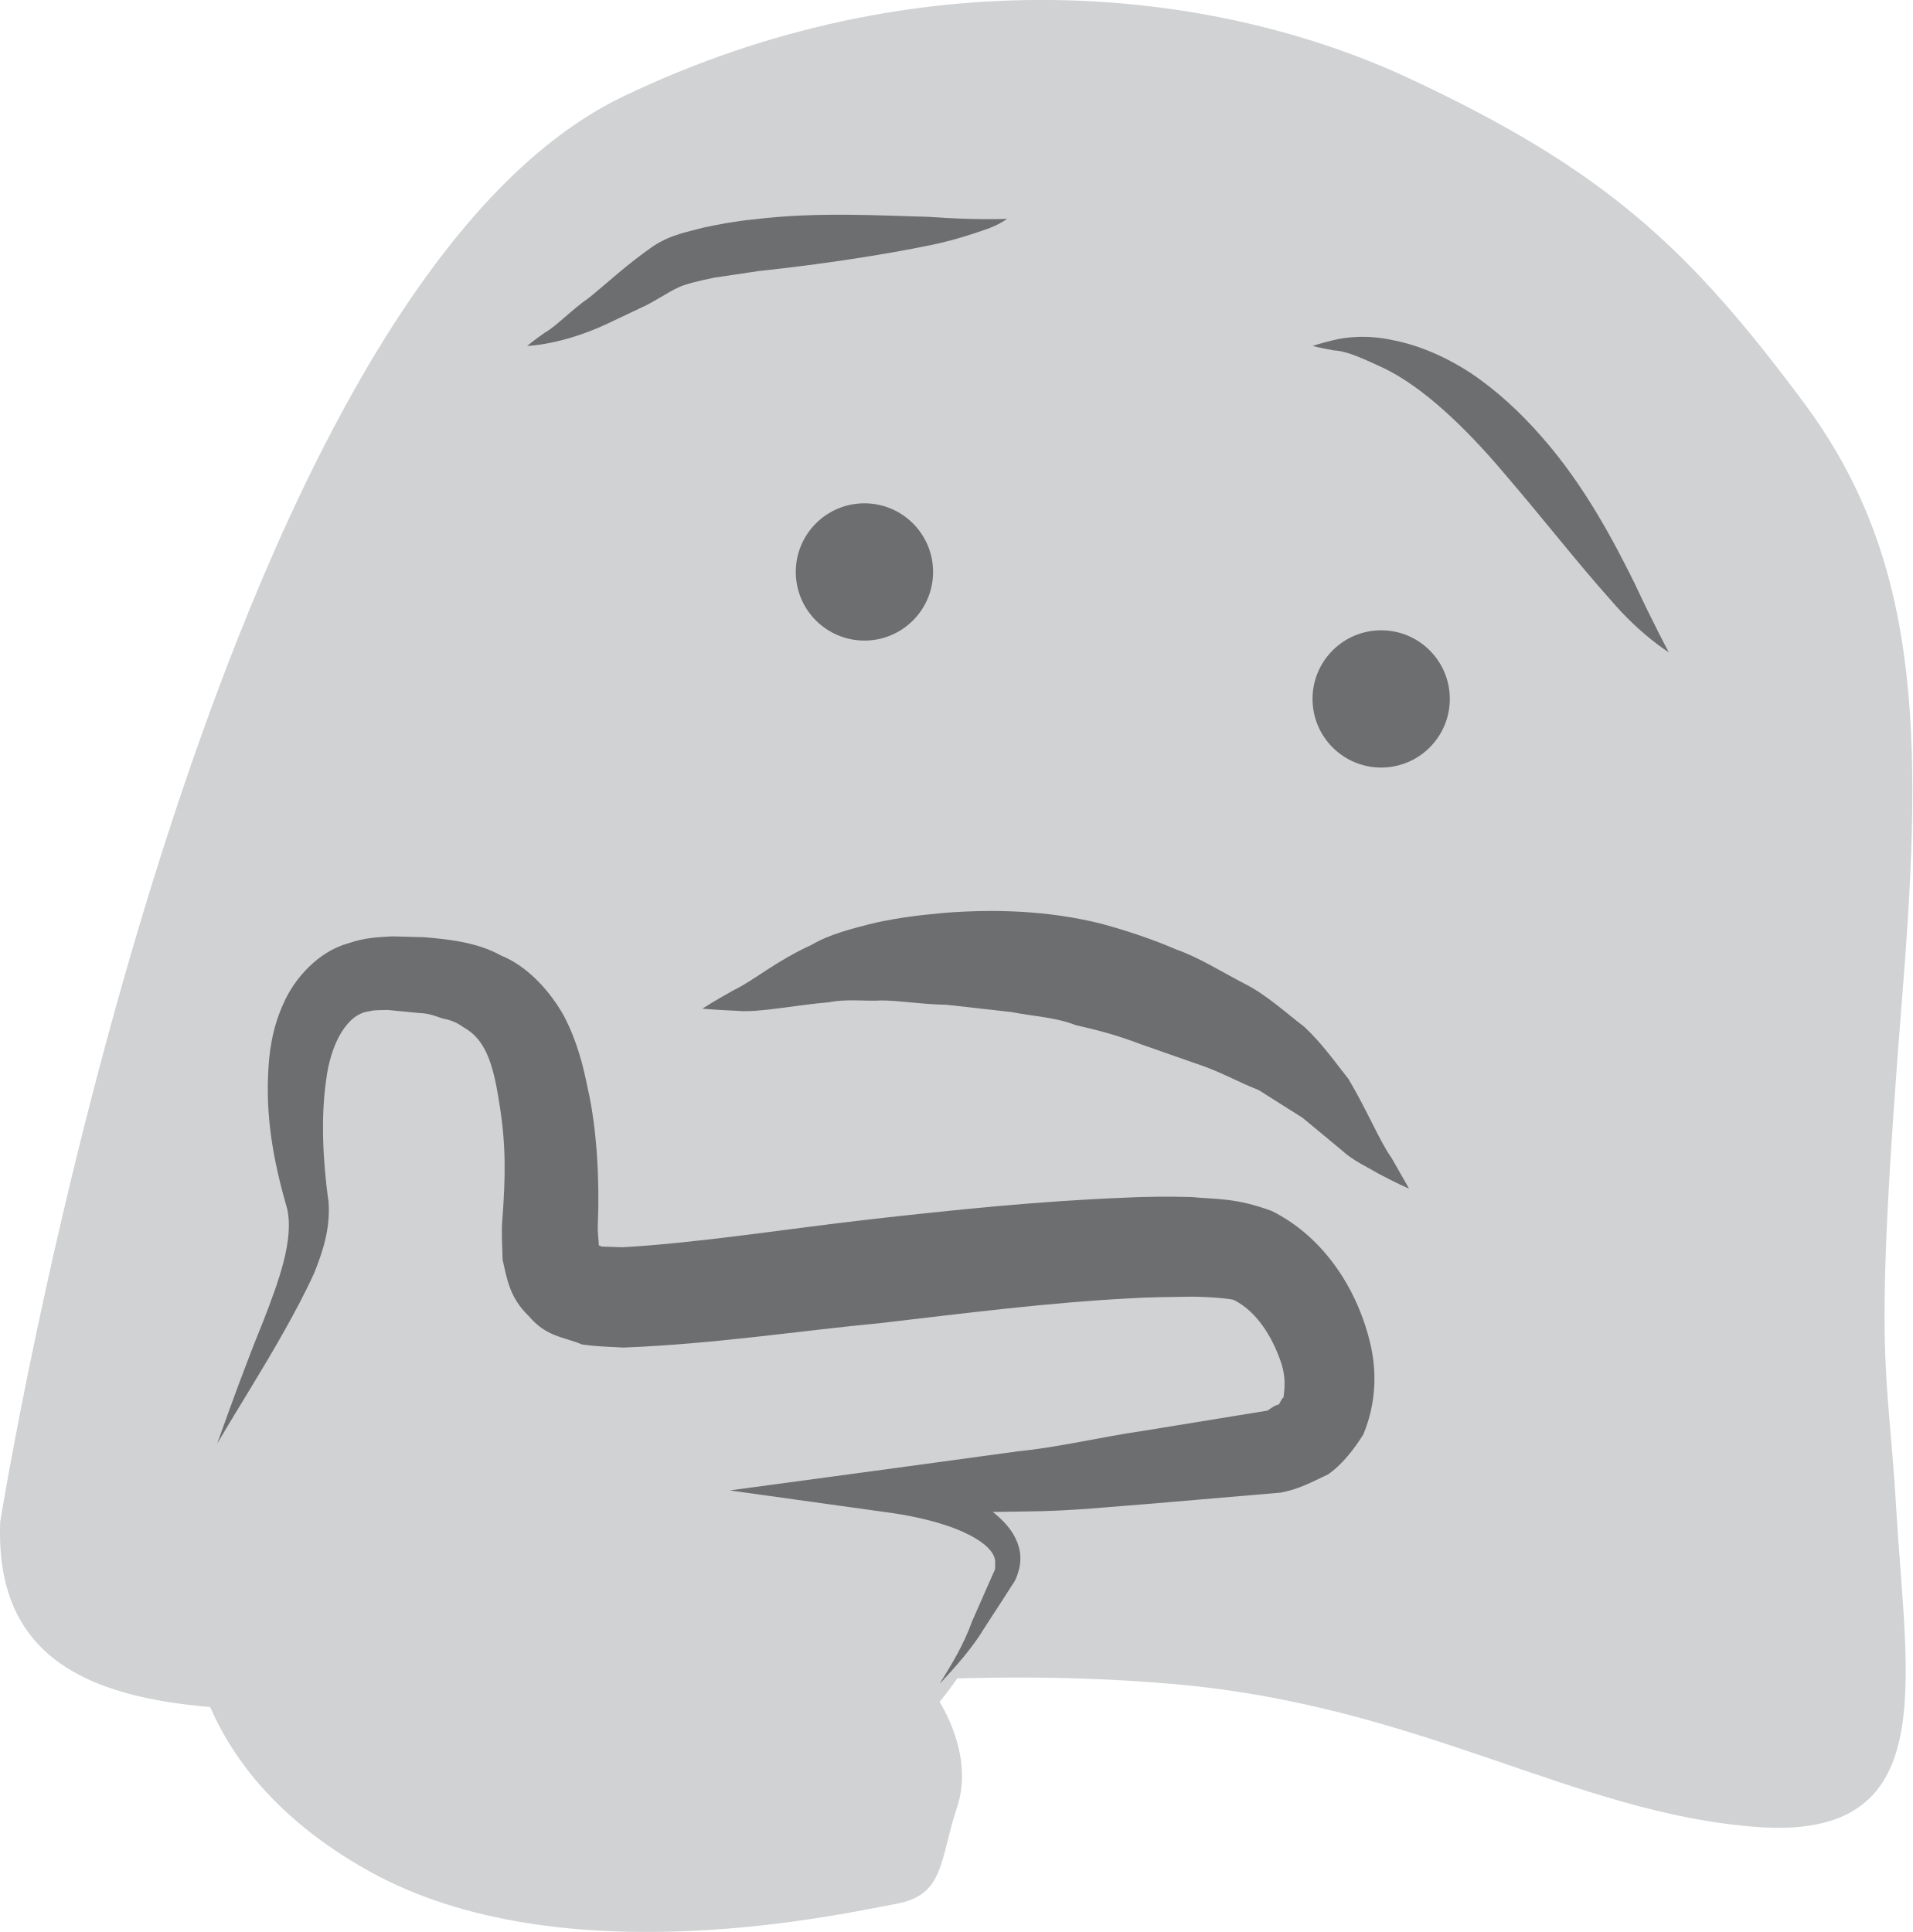
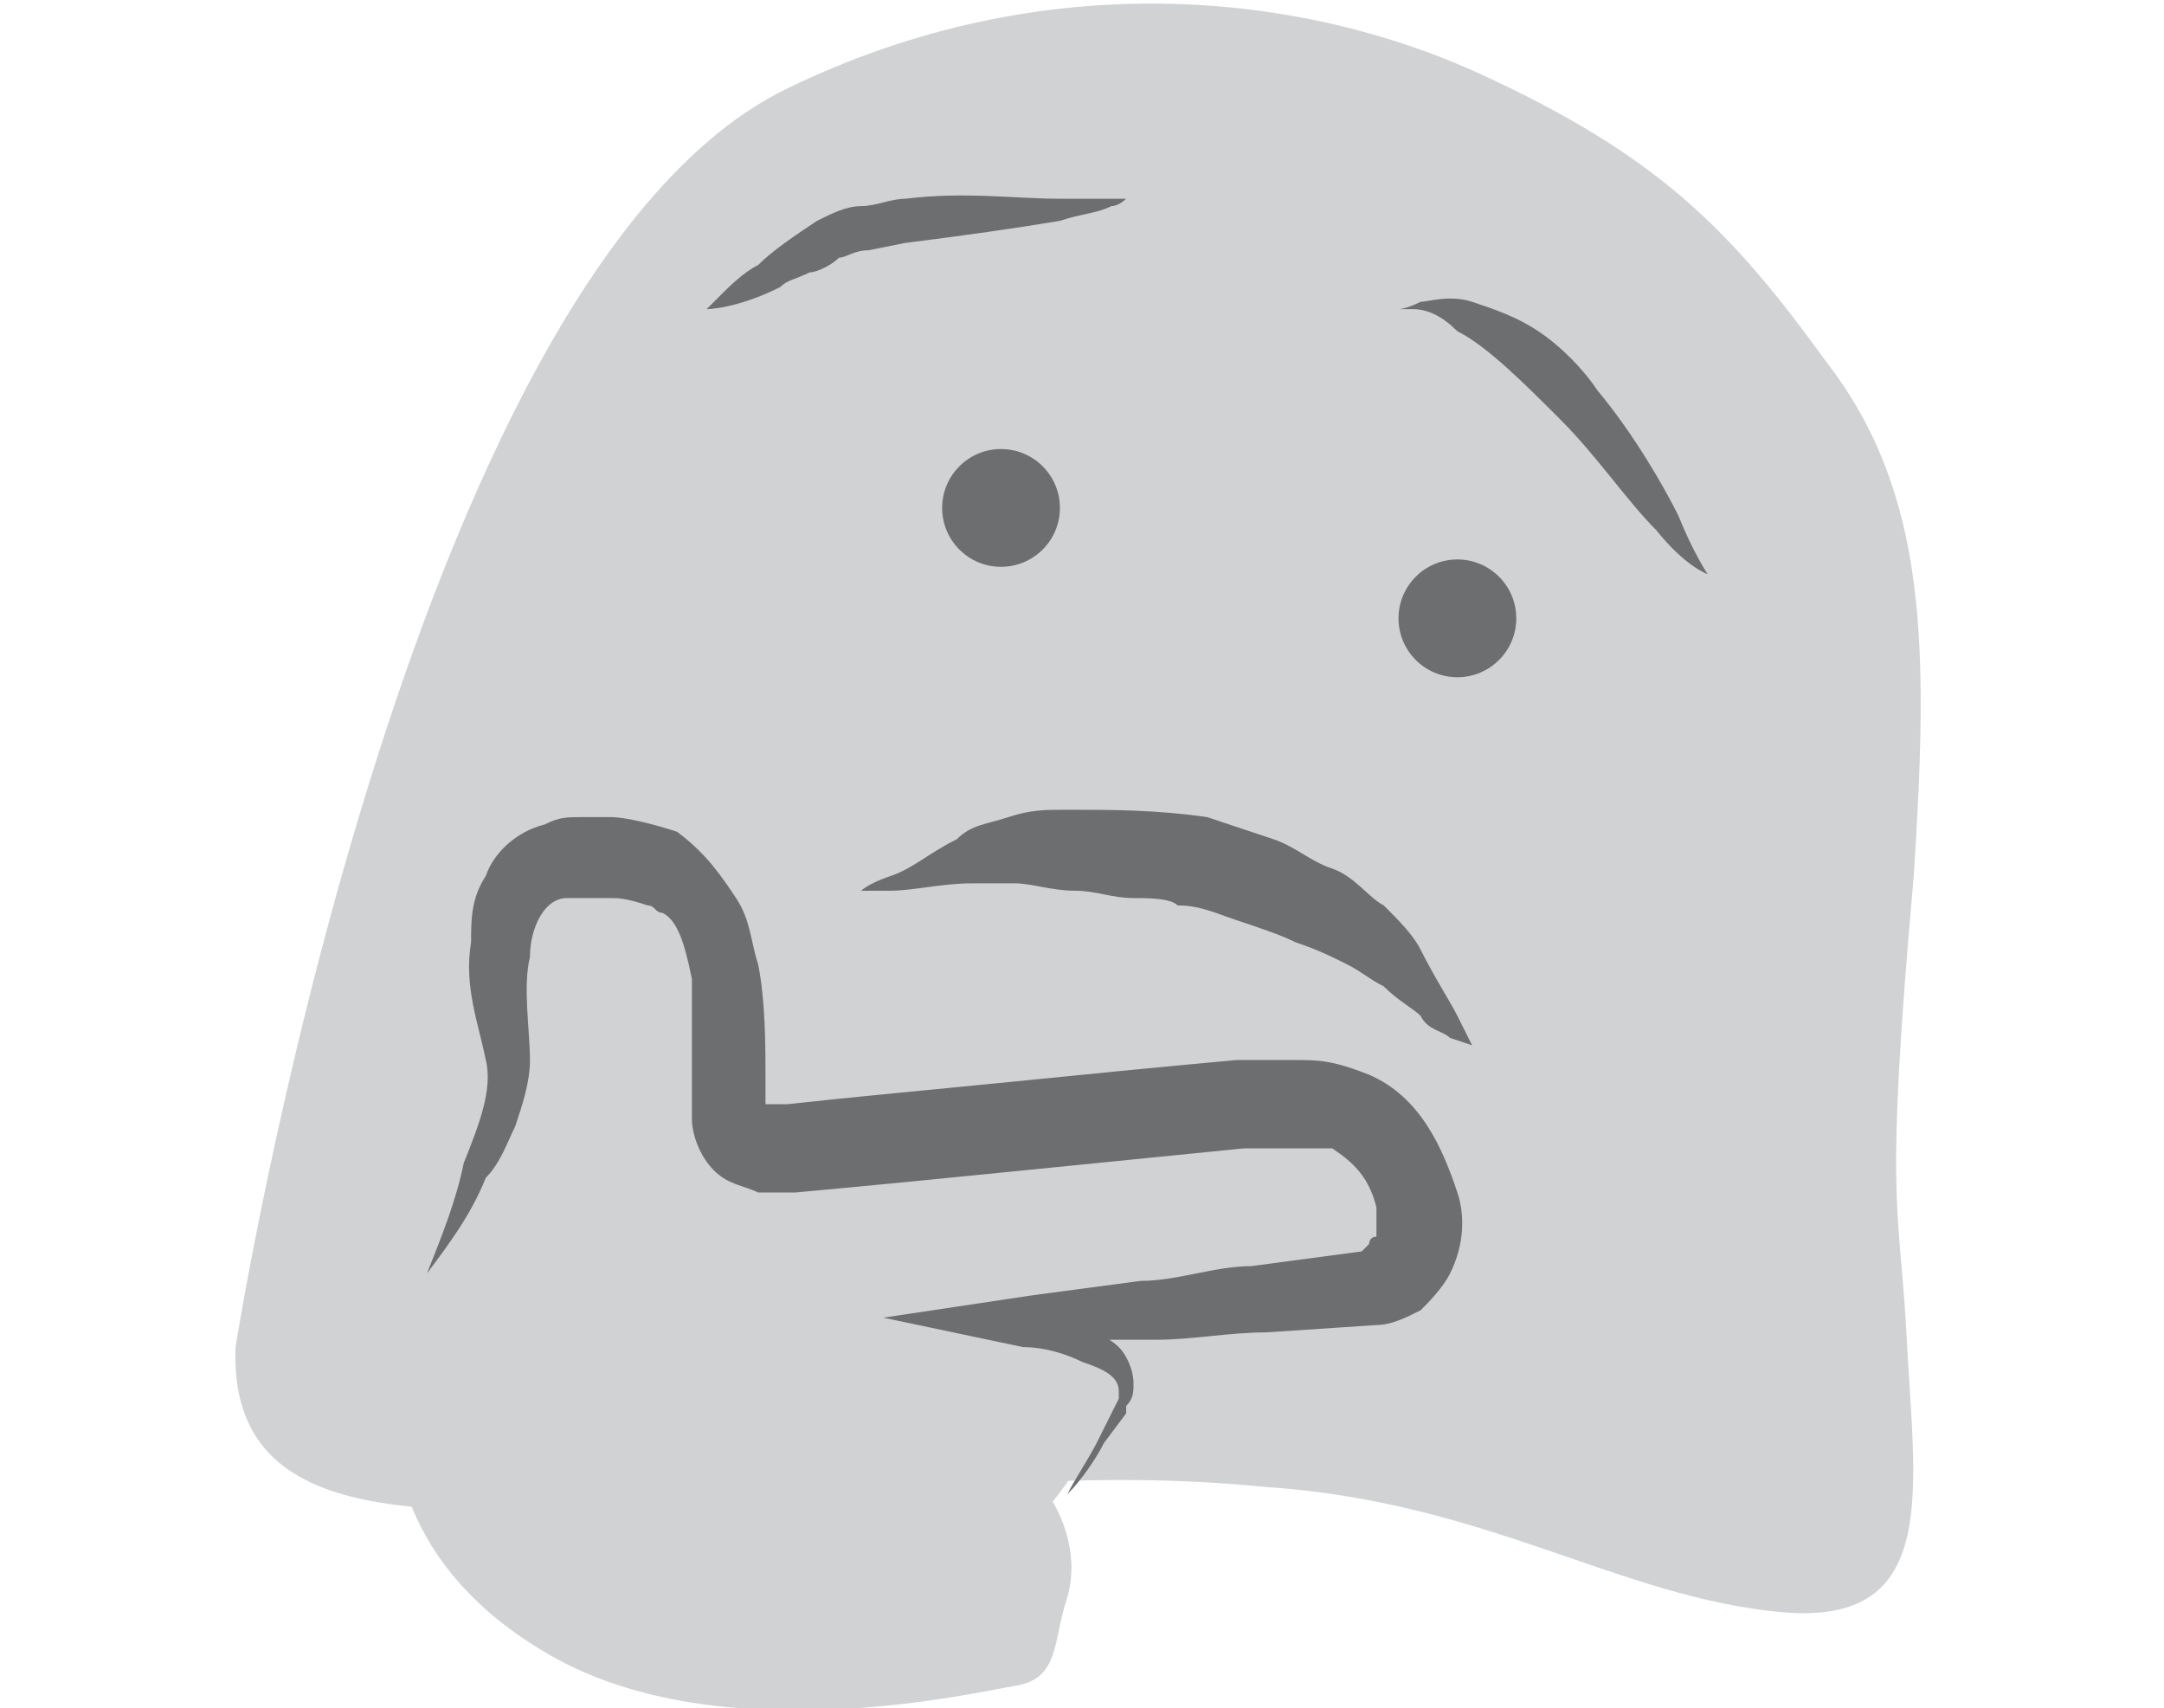
- <svg xmlns="http://www.w3.org/2000/svg" version="1.1" id="Layer_1" x="0px" y="0px" width="29.393px" height="29.699px" viewBox="0 0 29.393 29.699" style="enable-background:new 0 0 29.393 29.699;" xml:space="preserve">
+ <svg xmlns="http://www.w3.org/2000/svg" version="1.1" id="Layer_1" x="0px" y="0px" viewBox="10 -3.2 29.4 23.2" style="enable-background:new 10 -3.2 29.4 23.2;" xml:space="preserve">
+   <style type="text/css">
+ 	.st0{fill:#D0D2D3;}
+ 	.st1{fill:#6D6E70;}
+ </style>
  <g>
-     <path style="fill:#D0D2D3;" d="M0.003,23.396c0,0,3.003-18.766,9.579-21.915c4.518-2.164,9.039-1.692,12.075-0.277   c3.035,1.417,4.317,2.632,6.071,4.992c1.753,2.36,1.841,4.973,1.515,9.039c-0.466,5.802-0.235,5.645-0.1,7.939   c0.159,2.711,0.7,5.117-2.133,4.911c-2.833-0.207-5.152-1.87-8.997-2.2c-3.844-0.331-7.003,0.278-10.653,0.346   C3.713,26.298-0.132,26.771,0.003,23.396z" />
-     <circle style="fill:#6D6E70;" cx="13.286" cy="8.792" r="1.055" />
-     <circle style="fill:#6D6E70;" cx="21.228" cy="10.744" r="1.055" />
-     <path style="fill:#6D6E70;" d="M10.796,15.505c0,0,0.168-0.11,0.469-0.278c0.332-0.16,0.64-0.442,1.213-0.705   c0.26-0.155,0.609-0.247,0.979-0.338c0.388-0.084,0.684-0.116,1.053-0.151c0.753-0.059,1.589-0.041,2.418,0.167   c0.414,0.112,0.829,0.255,1.153,0.397c0.338,0.116,0.702,0.346,1.04,0.521c0.346,0.174,0.642,0.451,0.924,0.665   c0.273,0.254,0.486,0.558,0.682,0.806c0.296,0.5,0.478,0.955,0.66,1.21c0.172,0.3,0.27,0.473,0.27,0.473s-0.175-0.072-0.49-0.241   c-0.146-0.089-0.376-0.191-0.541-0.346c-0.181-0.149-0.384-0.317-0.606-0.502c-0.208-0.132-0.437-0.276-0.676-0.427   c-0.282-0.109-0.535-0.253-0.842-0.365c-0.314-0.111-0.641-0.225-0.972-0.34c-0.367-0.141-0.676-0.22-0.998-0.293   c-0.306-0.12-0.657-0.136-0.984-0.2c-0.342-0.04-0.679-0.076-1.005-0.113c-0.34-0.003-0.734-0.066-0.991-0.066   c-0.271,0.015-0.539-0.027-0.813,0.028c-0.521,0.044-1.08,0.162-1.401,0.132C10.996,15.525,10.796,15.505,10.796,15.505z" />
-     <path style="fill:#6D6E70;" d="M20.173,5.318c0,0,0.116-0.04,0.322-0.089c0.188-0.05,0.544-0.084,0.915,0.001   c0.379,0.071,0.804,0.248,1.202,0.51c0.396,0.265,0.766,0.61,1.088,0.98c0.654,0.743,1.103,1.603,1.419,2.238   c0.301,0.646,0.529,1.068,0.529,1.068s-0.435-0.263-0.902-0.814c-0.483-0.538-1.06-1.278-1.651-1.964   c-0.588-0.693-1.229-1.3-1.826-1.589C20.971,5.524,20.725,5.4,20.5,5.386C20.292,5.349,20.173,5.318,20.173,5.318z" />
-     <path style="fill:#6D6E70;" d="M15.485,3.364c-0.004-0.007-0.098,0.078-0.308,0.154c-0.212,0.074-0.508,0.175-0.872,0.25   c-0.727,0.15-1.696,0.298-2.639,0.398L10.98,4.268c-0.207,0.042-0.439,0.095-0.555,0.151C10.25,4.5,10.05,4.644,9.862,4.726   C9.668,4.817,9.486,4.905,9.318,4.984C8.626,5.305,8.102,5.318,8.102,5.318S8.205,5.23,8.378,5.111   c0.18-0.103,0.394-0.339,0.684-0.541c0.288-0.234,0.577-0.508,0.984-0.79c0.28-0.18,0.521-0.214,0.777-0.284   c0.25-0.053,0.499-0.098,0.749-0.122c0.991-0.123,1.968-0.058,2.696-0.041C14.997,3.387,15.485,3.364,15.485,3.364z" />
-     <path style="fill:#D0D2D3;" d="M4.725,18.792c0,0-0.877-3.557,1.213-3.557c2.092,0,2.295,0.941,2.498,2.461   c0.201,1.519-0.541,2.601,1.213,2.532c1.754-0.069,8.703-1.215,9.714-0.609c1.012,0.609,1.688,2.631,0.271,2.969   c-1.416,0.336-5.861,0.607-5.861,0.607s2.017,0.404,1.679,1.28c-0.337,0.878-1.012,1.688-1.012,1.688s0.54,0.812,0.27,1.618   c-0.27,0.811-0.187,1.349-0.937,1.485c-0.75,0.135-5.134,1.152-8.102-0.503c-2.969-1.655-3.25-4.327-2.334-6.297   C4.251,20.497,4.859,19.573,4.725,18.792z" />
-     <path style="fill:#6D6E70;" d="M3.339,22.189c0.223-0.625,0.452-1.255,0.702-1.866c0.233-0.602,0.485-1.265,0.37-1.754l0.005,0.022   c-0.192-0.666-0.326-1.323-0.296-2.049c0.012-0.358,0.062-0.738,0.241-1.125c0.165-0.375,0.528-0.788,0.991-0.916   c0.23-0.079,0.416-0.095,0.681-0.107l0.487,0.013c0.319,0.028,0.804,0.068,1.181,0.282c0.409,0.162,0.762,0.557,0.97,0.935   c0.2,0.386,0.292,0.758,0.362,1.106c0.145,0.629,0.182,1.439,0.156,2.076c-0.008,0.174,0.016,0.244,0.015,0.372   c0.026,0.019,0.027,0.076,0-0.008c-0.098-0.022,0.04-0.036,0.032-0.008l0.333,0.011c1.157-0.065,2.514-0.281,3.785-0.427   c1.297-0.146,2.594-0.282,3.935-0.335c0.333-0.017,0.676-0.019,1.024-0.01c0.381,0.038,0.671,0.007,1.233,0.214   c0.835,0.416,1.328,1.25,1.513,2.03c0.098,0.412,0.103,0.9-0.104,1.403c-0.138,0.225-0.336,0.477-0.546,0.618   c-0.237,0.111-0.449,0.229-0.727,0.279l-1.942,0.166c-0.652,0.049-1.286,0.119-1.957,0.123l-1.987,0.03l0.048-0.691   c0.381,0.112,0.727,0.245,1.072,0.438c0.17,0.095,0.339,0.212,0.493,0.364c0.147,0.145,0.297,0.377,0.271,0.639   c-0.005,0.099-0.063,0.277-0.112,0.333l-0.146,0.228l-0.296,0.456c-0.185,0.308-0.438,0.589-0.684,0.853   c0.191-0.311,0.371-0.604,0.495-0.952l0.218-0.496l0.109-0.247c0.052-0.095,0.022-0.105,0.033-0.179   c-0.009-0.214-0.319-0.396-0.616-0.512c-0.304-0.117-0.653-0.193-0.974-0.24l-2.491-0.347l2.538-0.343l1.897-0.259   c0.626-0.062,1.272-0.22,1.909-0.312l1.921-0.313c0.036-0.021,0.106-0.083,0.17-0.092c0.04-0.045,0.034-0.081,0.076-0.111   c0.014-0.112,0.04-0.286-0.028-0.507c-0.146-0.45-0.407-0.83-0.737-0.991c-0.047-0.02-0.419-0.053-0.687-0.05   c-0.298,0.005-0.604,0.006-0.918,0.026c-1.254,0.065-2.538,0.23-3.818,0.379c-1.309,0.125-2.522,0.319-3.957,0.377   c-0.214-0.012-0.414-0.015-0.637-0.048c-0.287-0.121-0.542-0.111-0.818-0.436c-0.302-0.291-0.334-0.579-0.402-0.865   c-0.005-0.198-0.021-0.453-0.005-0.603c0.049-0.658,0.061-1.152-0.045-1.799c-0.095-0.618-0.214-0.99-0.555-1.175   c-0.083-0.061-0.181-0.107-0.298-0.128c-0.115-0.03-0.199-0.083-0.383-0.089l-0.484-0.047c-0.055,0.005-0.204-0.004-0.278,0.021   c-0.332,0.032-0.595,0.48-0.666,1.069c-0.081,0.57-0.048,1.219,0.032,1.817l0.005,0.022c0.036,0.424-0.088,0.787-0.217,1.111   c-0.144,0.317-0.304,0.614-0.468,0.906C4.034,21.057,3.678,21.615,3.339,22.189z" />
+     <path class="st0" d="M13.2,15.1c0,0,2.3-14.6,7.5-17.1c3.5-1.7,7-1.3,9.4-0.2c2.4,1.1,3.4,2.1,4.7,3.9c1.4,1.8,1.4,3.9,1.2,7   c-0.4,4.5-0.2,4.4-0.1,6.2c0.1,2.1,0.5,4-1.7,3.8c-2.2-0.2-4-1.5-7-1.7c-3-0.3-5.5,0.2-8.3,0.3C16.1,17.3,13.1,17.7,13.2,15.1z" />
+     <circle class="st1" cx="23.6" cy="3.7" r="0.8" />
+     <circle class="st1" cx="29.8" cy="5.2" r="0.8" />
+     <path class="st1" d="M21.7,8.9c0,0,0.1-0.1,0.4-0.2c0.3-0.1,0.5-0.3,0.9-0.5C23.2,8,23.4,8,23.7,7.9c0.3-0.1,0.5-0.1,0.8-0.1   c0.6,0,1.2,0,1.9,0.1c0.3,0.1,0.6,0.2,0.9,0.3c0.3,0.1,0.5,0.3,0.8,0.4c0.3,0.1,0.5,0.4,0.7,0.5c0.2,0.2,0.4,0.4,0.5,0.6   c0.2,0.4,0.4,0.7,0.5,0.9c0.1,0.2,0.2,0.4,0.2,0.4S30,11,29.7,10.9c-0.1-0.1-0.3-0.1-0.4-0.3c-0.1-0.1-0.3-0.2-0.5-0.4   c-0.2-0.1-0.3-0.2-0.5-0.3c-0.2-0.1-0.4-0.2-0.7-0.3c-0.2-0.1-0.5-0.2-0.8-0.3c-0.3-0.1-0.5-0.2-0.8-0.2C25.9,9,25.6,9,25.4,9   c-0.3,0-0.5-0.1-0.8-0.1c-0.3,0-0.6-0.1-0.8-0.1c-0.2,0-0.4,0-0.6,0c-0.4,0-0.8,0.1-1.1,0.1C21.8,8.9,21.7,8.9,21.7,8.9z" />
+     <path class="st1" d="M29,1c0,0,0.1,0,0.3-0.1c0.1,0,0.4-0.1,0.7,0c0.3,0.1,0.6,0.2,0.9,0.4c0.3,0.2,0.6,0.5,0.8,0.8   c0.5,0.6,0.9,1.3,1.1,1.7c0.2,0.5,0.4,0.8,0.4,0.8S32.9,4.5,32.5,4c-0.4-0.4-0.8-1-1.3-1.5c-0.5-0.5-1-1-1.4-1.2   C29.6,1.1,29.4,1,29.2,1C29.1,1,29,1,29,1z" />
+     <path class="st1" d="M25.3-0.5c0,0-0.1,0.1-0.2,0.1c-0.2,0.1-0.4,0.1-0.7,0.2c-0.6,0.1-1.3,0.2-2.1,0.3l-0.5,0.1   c-0.2,0-0.3,0.1-0.4,0.1c-0.1,0.1-0.3,0.2-0.4,0.2c-0.2,0.1-0.3,0.1-0.4,0.2C20,1,19.6,1,19.6,1s0.1-0.1,0.2-0.2   c0.1-0.1,0.3-0.3,0.5-0.4c0.2-0.2,0.5-0.4,0.8-0.6c0.2-0.1,0.4-0.2,0.6-0.2c0.2,0,0.4-0.1,0.6-0.1c0.8-0.1,1.5,0,2.1,0   C24.9-0.5,25.3-0.5,25.3-0.5z" />
+     <path class="st0" d="M16.9,11.5c0,0-0.7-2.8,0.9-2.8c1.6,0,1.8,0.7,1.9,1.9c0.2,1.2-0.4,2,0.9,2c1.4-0.1,6.8-0.9,7.6-0.5   c0.8,0.5,1.3,2.1,0.2,2.3c-1.1,0.3-4.6,0.5-4.6,0.5s1.6,0.3,1.3,1c-0.3,0.7-0.8,1.3-0.8,1.3s0.4,0.6,0.2,1.3   c-0.2,0.6-0.1,1.1-0.7,1.2c-0.6,0.1-4,0.9-6.3-0.4c-2.3-1.3-2.5-3.4-1.8-4.9C16.5,12.8,17,12.1,16.9,11.5z" />
+     <path class="st1" d="M15.8,14.1c0.2-0.5,0.4-1,0.5-1.5c0.2-0.5,0.4-1,0.3-1.4l0,0c-0.1-0.5-0.3-1-0.2-1.6c0-0.3,0-0.6,0.2-0.9   c0.1-0.3,0.4-0.6,0.8-0.7c0.2-0.1,0.3-0.1,0.5-0.1l0.4,0c0.2,0,0.6,0.1,0.9,0.2C19.6,8.4,19.8,8.7,20,9c0.2,0.3,0.2,0.6,0.3,0.9   c0.1,0.5,0.1,1.1,0.1,1.6c0,0.1,0,0.2,0,0.3c0,0,0,0.1,0,0c-0.1,0,0,0,0,0l0.3,0c0.9-0.1,2-0.2,3-0.3c1-0.1,2-0.2,3.1-0.3   c0.3,0,0.5,0,0.8,0c0.3,0,0.5,0,1,0.2c0.7,0.3,1,1,1.2,1.6c0.1,0.3,0.1,0.7-0.1,1.1c-0.1,0.2-0.3,0.4-0.4,0.5   c-0.2,0.1-0.4,0.2-0.6,0.2l-1.5,0.1c-0.5,0-1,0.1-1.5,0.1L24,15l0-0.5c0.3,0.1,0.6,0.2,0.8,0.3c0.1,0.1,0.3,0.2,0.4,0.3   c0.1,0.1,0.2,0.3,0.2,0.5c0,0.1,0,0.2-0.1,0.3L25.3,16L25,16.4c-0.1,0.2-0.3,0.5-0.5,0.7c0.1-0.2,0.3-0.5,0.4-0.7l0.2-0.4l0.1-0.2   c0-0.1,0-0.1,0-0.1c0-0.2-0.2-0.3-0.5-0.4c-0.2-0.1-0.5-0.2-0.8-0.2L22,14.7l2-0.3l1.5-0.2c0.5,0,1-0.2,1.5-0.2l1.5-0.2   c0,0,0.1-0.1,0.1-0.1c0,0,0-0.1,0.1-0.1c0-0.1,0-0.2,0-0.4c-0.1-0.4-0.3-0.6-0.6-0.8c0,0-0.3,0-0.5,0c-0.2,0-0.5,0-0.7,0   c-1,0.1-2,0.2-3,0.3c-1,0.1-2,0.2-3.1,0.3c-0.2,0-0.3,0-0.5,0c-0.2-0.1-0.4-0.1-0.6-0.3c-0.2-0.2-0.3-0.5-0.3-0.7   c0-0.2,0-0.4,0-0.5c0-0.5,0-0.9,0-1.4c-0.1-0.5-0.2-0.8-0.4-0.9c-0.1,0-0.1-0.1-0.2-0.1C18.5,9,18.4,9,18.3,9l-0.4,0   c0,0-0.2,0-0.2,0c-0.3,0-0.5,0.4-0.5,0.8c-0.1,0.4,0,1,0,1.4l0,0c0,0.3-0.1,0.6-0.2,0.9c-0.1,0.2-0.2,0.5-0.4,0.7   C16.4,13.3,16.1,13.7,15.8,14.1z" />
  </g>
</svg>
